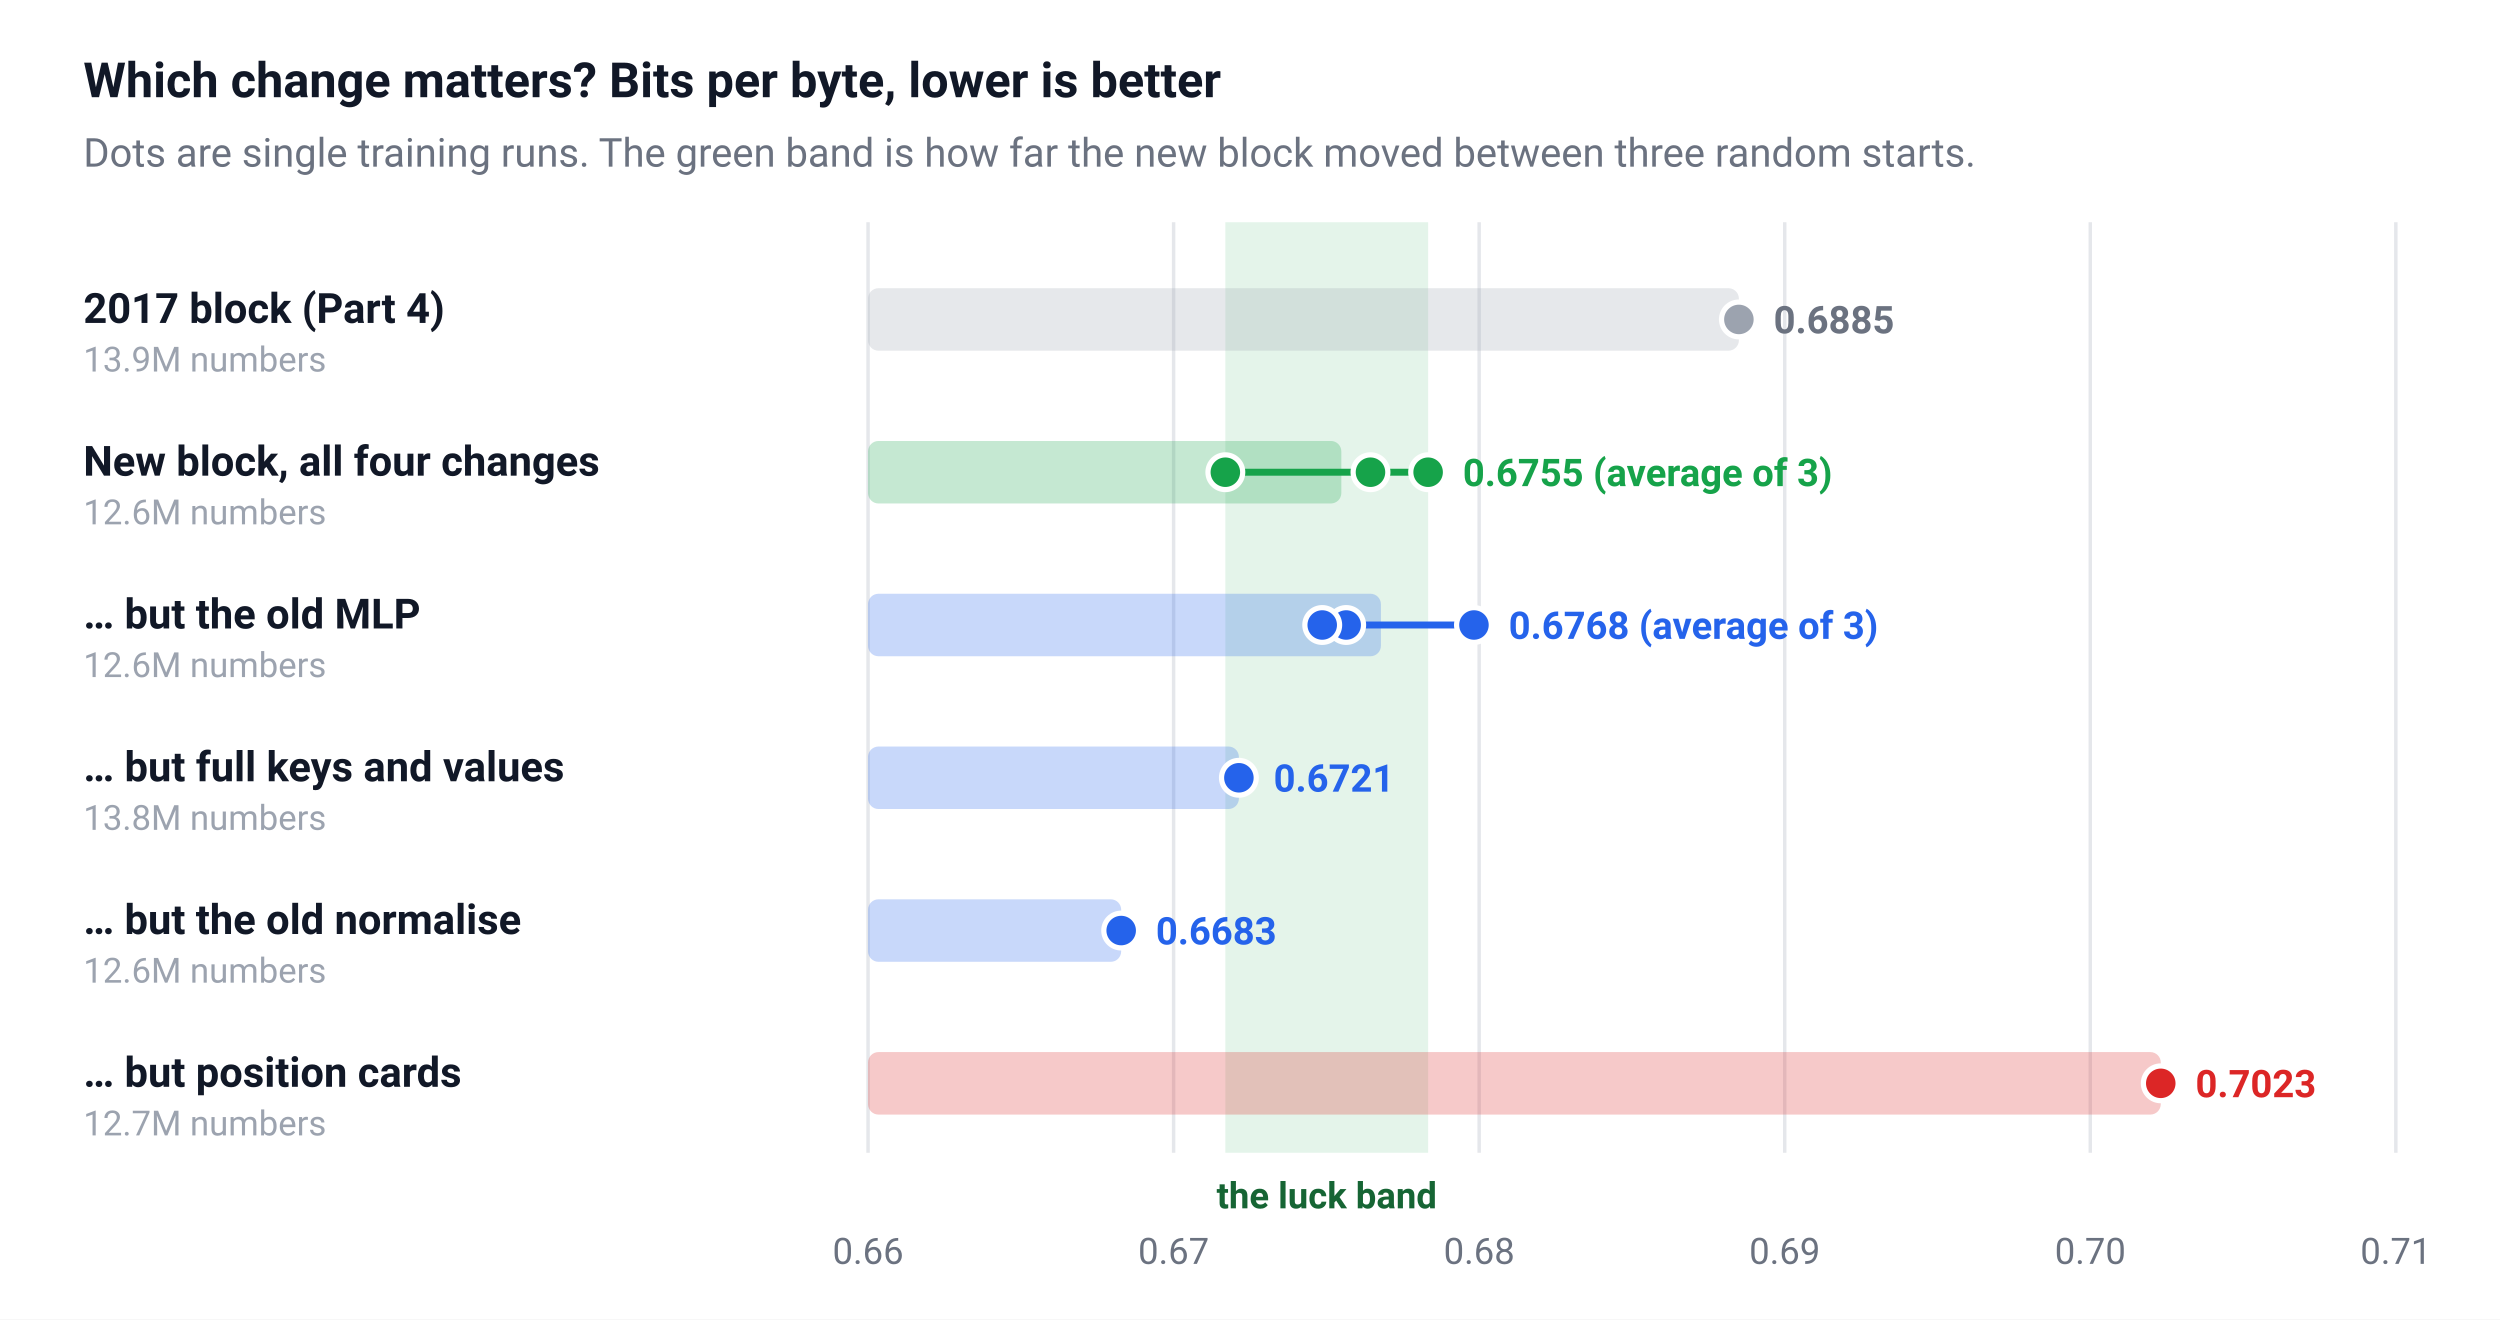
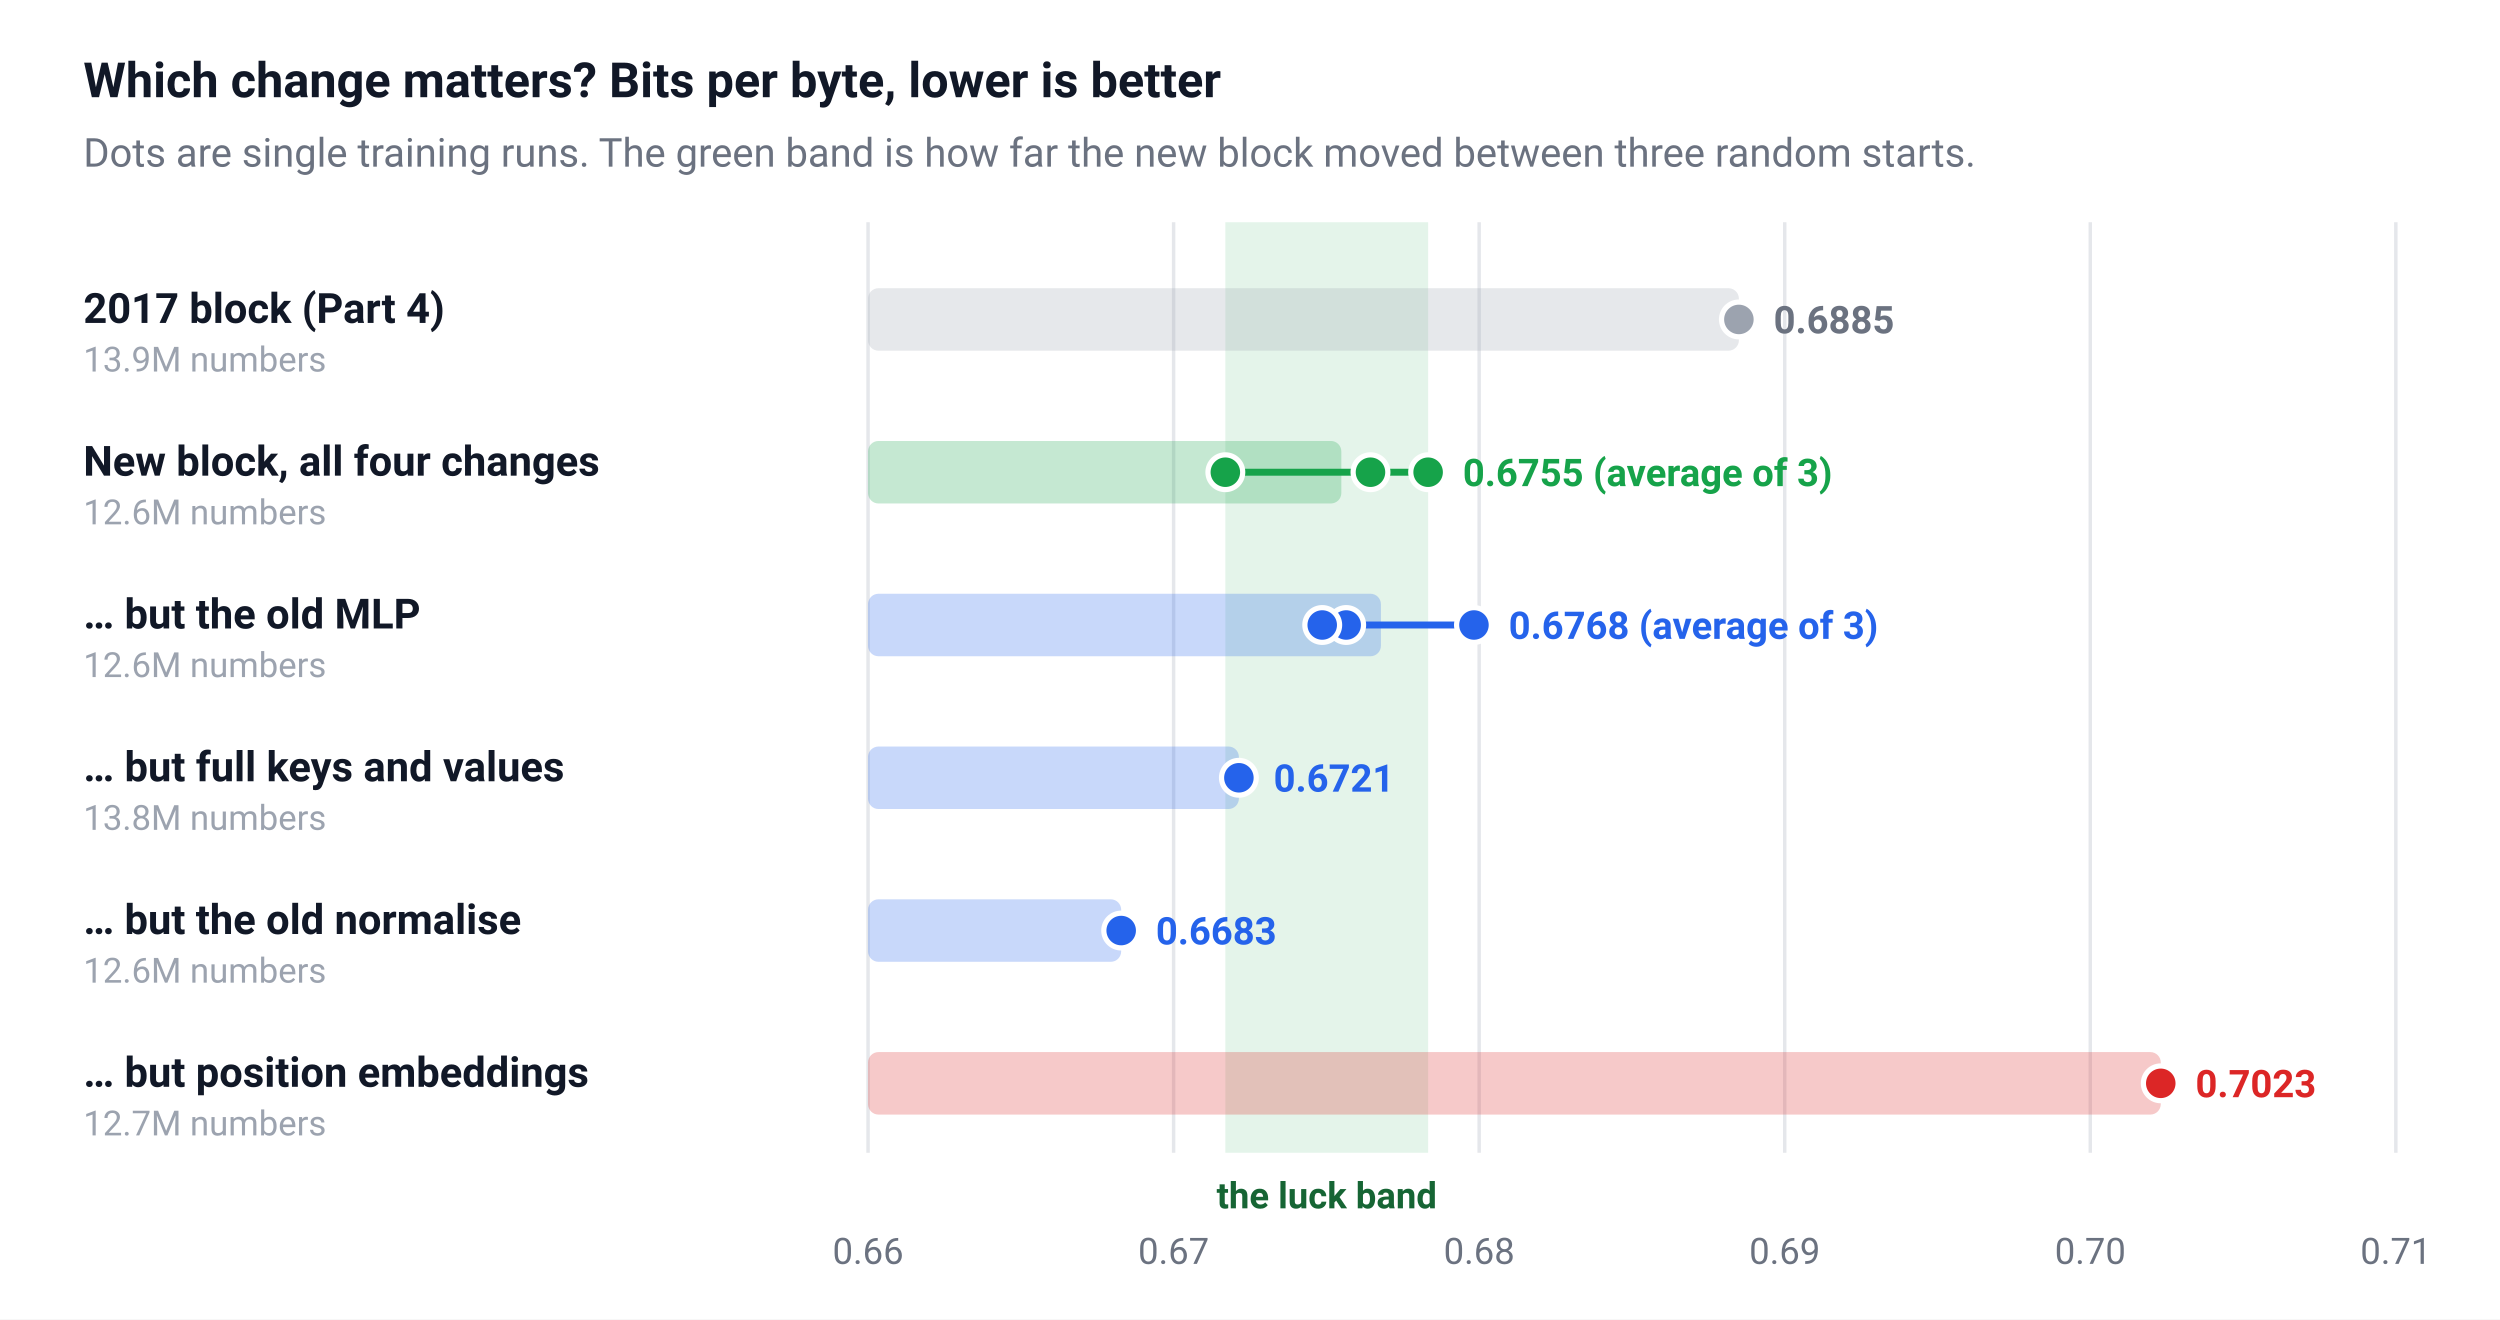
- <svg xmlns="http://www.w3.org/2000/svg" viewBox="0 0 720 380" role="img" font-family="system-ui, -apple-system, 'Segoe UI', Roboto, sans-serif" style="max-width:100%;height:auto" aria-label="Bits per byte for six machines, lower is better. The new block, trained from three random starts, scored between 0.672 and 0.678, a band of luck about 0.007 wide. The version with the old MLP scored 0.675 to 0.680, overlapping the band. Full keys and values, 0.672, and the old normalise, 0.668, are inside or just below the band. The 2017 block, 0.689, and the version with position cards, 0.702, are well above it.">
+ <svg xmlns="http://www.w3.org/2000/svg" viewBox="0 0 720 380" role="img" font-family="system-ui, -apple-system, 'Segoe UI', Roboto, sans-serif" style="max-width:100%;height:auto" aria-label="Bits per byte for six machines, lower is better. The new block, trained from three random starts, scored between 0.672 and 0.678, a band of luck about 0.007 wide. The version with the old MLP scored 0.675 to 0.680, overlapping the band. Full keys and values, 0.672, and the old normalise, 0.668, are inside or just below the band. The 2017 block, 0.689, and the version with position embeddings, 0.702, are well above it.">
  <rect width="720" height="380" fill="#fff" />
  <text x="24.0" y="28.0" font-size="14" fill="#111827" text-anchor="start" font-weight="600">Which change matters? Bits per byte, lower is better</text>
  <text x="24.0" y="48.0" font-size="11.5" fill="#6b7280" text-anchor="start" font-weight="normal">Dots are single training runs. The green band is how far the new block moved between three random starts.</text>
  <rect x="352.9" y="64" width="58.4" height="268" fill="#16a34a" opacity="0.12" />
  <text x="382.1" y="348.0" font-size="10.5" fill="#166534" text-anchor="middle" font-weight="600">the luck band</text>
  <line x1="250.0" y1="64" x2="250.0" y2="332" stroke="#e5e7eb" />
  <text x="250.0" y="364.0" font-size="10.5" fill="#6b7280" text-anchor="middle" font-weight="normal">0.66</text>
  <line x1="338.0" y1="64" x2="338.0" y2="332" stroke="#e5e7eb" />
  <text x="338.0" y="364.0" font-size="10.5" fill="#6b7280" text-anchor="middle" font-weight="normal">0.67</text>
  <line x1="426.0" y1="64" x2="426.0" y2="332" stroke="#e5e7eb" />
  <text x="426.0" y="364.0" font-size="10.5" fill="#6b7280" text-anchor="middle" font-weight="normal">0.68</text>
  <line x1="514.0" y1="64" x2="514.0" y2="332" stroke="#e5e7eb" />
  <text x="514.0" y="364.0" font-size="10.5" fill="#6b7280" text-anchor="middle" font-weight="normal">0.69</text>
  <line x1="602.0" y1="64" x2="602.0" y2="332" stroke="#e5e7eb" />
  <text x="602.0" y="364.0" font-size="10.5" fill="#6b7280" text-anchor="middle" font-weight="normal">0.70</text>
  <line x1="690.0" y1="64" x2="690.0" y2="332" stroke="#e5e7eb" />
  <text x="690.0" y="364.0" font-size="10.5" fill="#6b7280" text-anchor="middle" font-weight="normal">0.71</text>
  <text x="24.0" y="93.0" font-size="12" fill="#111827" text-anchor="start" font-weight="600">2017 block (Part 4)</text>
  <text x="24.0" y="107.0" font-size="10" fill="#9ca3af" text-anchor="start" font-weight="normal">13.9M numbers</text>
  <rect x="250" y="83.0" width="250.8" height="18" rx="3" fill="#9ca3af" opacity="0.25" />
  <circle cx="500.8" cy="92.0" r="5" fill="#9ca3af" stroke="#fff" stroke-width="1.5" />
  <text x="510.8" y="96.0" font-size="11" fill="#6b7280" text-anchor="start" font-weight="600">0.6885</text>
  <text x="24.0" y="137.0" font-size="12" fill="#111827" text-anchor="start" font-weight="600">New block, all four changes</text>
  <text x="24.0" y="151.0" font-size="10" fill="#9ca3af" text-anchor="start" font-weight="normal">12.6M numbers</text>
  <rect x="250" y="127.0" width="136.3" height="18" rx="3" fill="#16a34a" opacity="0.25" />
  <line x1="352.9" y1="136.0" x2="411.3" y2="136.0" stroke="#16a34a" stroke-width="2" />
  <circle cx="352.9" cy="136.0" r="5" fill="#16a34a" stroke="#fff" stroke-width="1.5" />
  <circle cx="411.3" cy="136.0" r="5" fill="#16a34a" stroke="#fff" stroke-width="1.5" />
  <circle cx="394.7" cy="136.0" r="5" fill="#16a34a" stroke="#fff" stroke-width="1.5" />
  <text x="421.3" y="140.0" font-size="11" fill="#16a34a" text-anchor="start" font-weight="600">0.6755  (average of 3)</text>
  <text x="24.0" y="181.0" font-size="12" fill="#111827" text-anchor="start" font-weight="600">… but the old MLP</text>
  <text x="24.0" y="195.0" font-size="10" fill="#9ca3af" text-anchor="start" font-weight="normal">12.6M numbers</text>
  <rect x="250" y="171.0" width="147.7" height="18" rx="3" fill="#2563eb" opacity="0.25" />
  <line x1="380.8" y1="180.0" x2="424.5" y2="180.0" stroke="#2563eb" stroke-width="2" />
  <circle cx="387.7" cy="180.0" r="5" fill="#2563eb" stroke="#fff" stroke-width="1.5" />
  <circle cx="424.5" cy="180.0" r="5" fill="#2563eb" stroke="#fff" stroke-width="1.5" />
  <circle cx="380.8" cy="180.0" r="5" fill="#2563eb" stroke="#fff" stroke-width="1.5" />
  <text x="434.5" y="184.0" font-size="11" fill="#2563eb" text-anchor="start" font-weight="600">0.6768  (average of 3)</text>
  <text x="24.0" y="225.0" font-size="12" fill="#111827" text-anchor="start" font-weight="600">… but full keys and values</text>
  <text x="24.0" y="239.0" font-size="10" fill="#9ca3af" text-anchor="start" font-weight="normal">13.8M numbers</text>
  <rect x="250" y="215.0" width="106.8" height="18" rx="3" fill="#2563eb" opacity="0.25" />
  <circle cx="356.8" cy="224.0" r="5" fill="#2563eb" stroke="#fff" stroke-width="1.5" />
  <text x="366.8" y="228.0" font-size="11" fill="#2563eb" text-anchor="start" font-weight="600">0.6721</text>
  <text x="24.0" y="269.0" font-size="12" fill="#111827" text-anchor="start" font-weight="600">… but the old normalise</text>
  <text x="24.0" y="283.0" font-size="10" fill="#9ca3af" text-anchor="start" font-weight="normal">12.6M numbers</text>
  <rect x="250" y="259.0" width="72.9" height="18" rx="3" fill="#2563eb" opacity="0.25" />
  <circle cx="322.9" cy="268.0" r="5" fill="#2563eb" stroke="#fff" stroke-width="1.5" />
  <text x="332.9" y="272.0" font-size="11" fill="#2563eb" text-anchor="start" font-weight="600">0.6683</text>
-   <text x="24.0" y="313.0" font-size="12" fill="#111827" text-anchor="start" font-weight="600">… but position cards</text>
+   <text x="24.0" y="313.0" font-size="12" fill="#111827" text-anchor="start" font-weight="600">… but position embeddings</text>
  <text x="24.0" y="327.0" font-size="10" fill="#9ca3af" text-anchor="start" font-weight="normal">12.7M numbers</text>
  <rect x="250" y="303.0" width="372.3" height="18" rx="3" fill="#dc2626" opacity="0.25" />
  <circle cx="622.3" cy="312.0" r="5" fill="#dc2626" stroke="#fff" stroke-width="1.5" />
  <text x="632.3" y="316.0" font-size="11" fill="#dc2626" text-anchor="start" font-weight="600">0.7023</text>
</svg>
